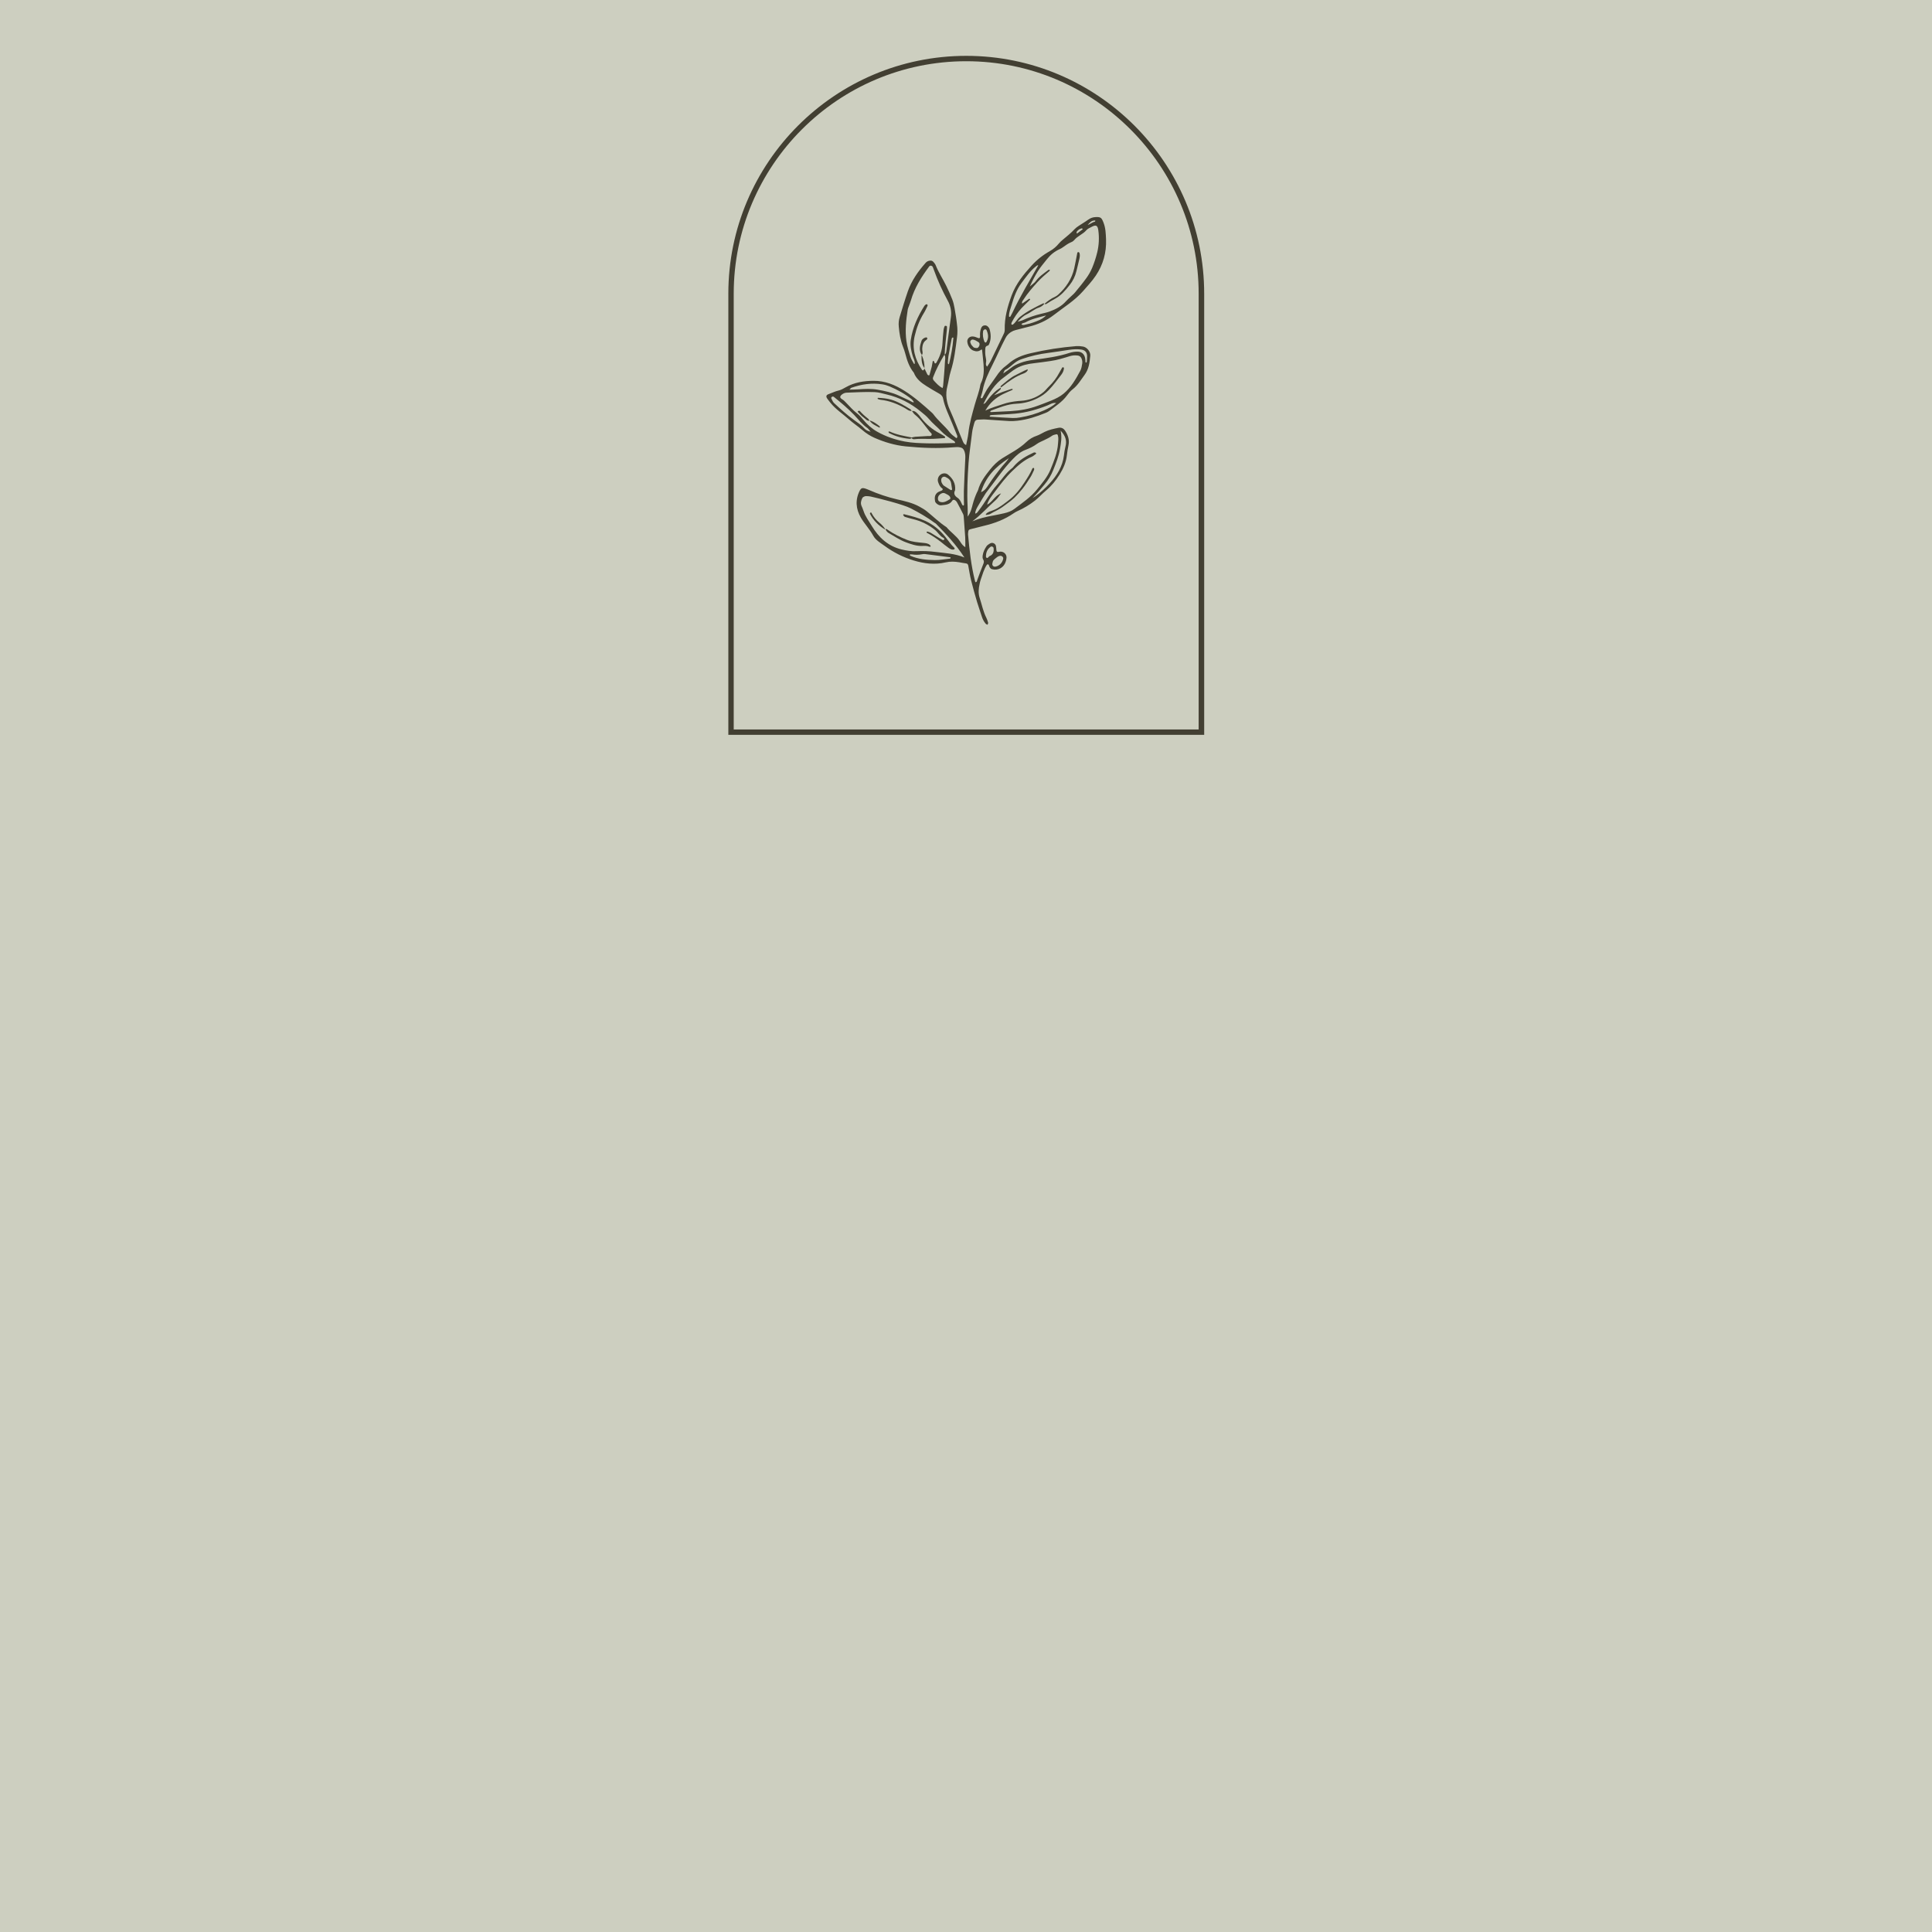
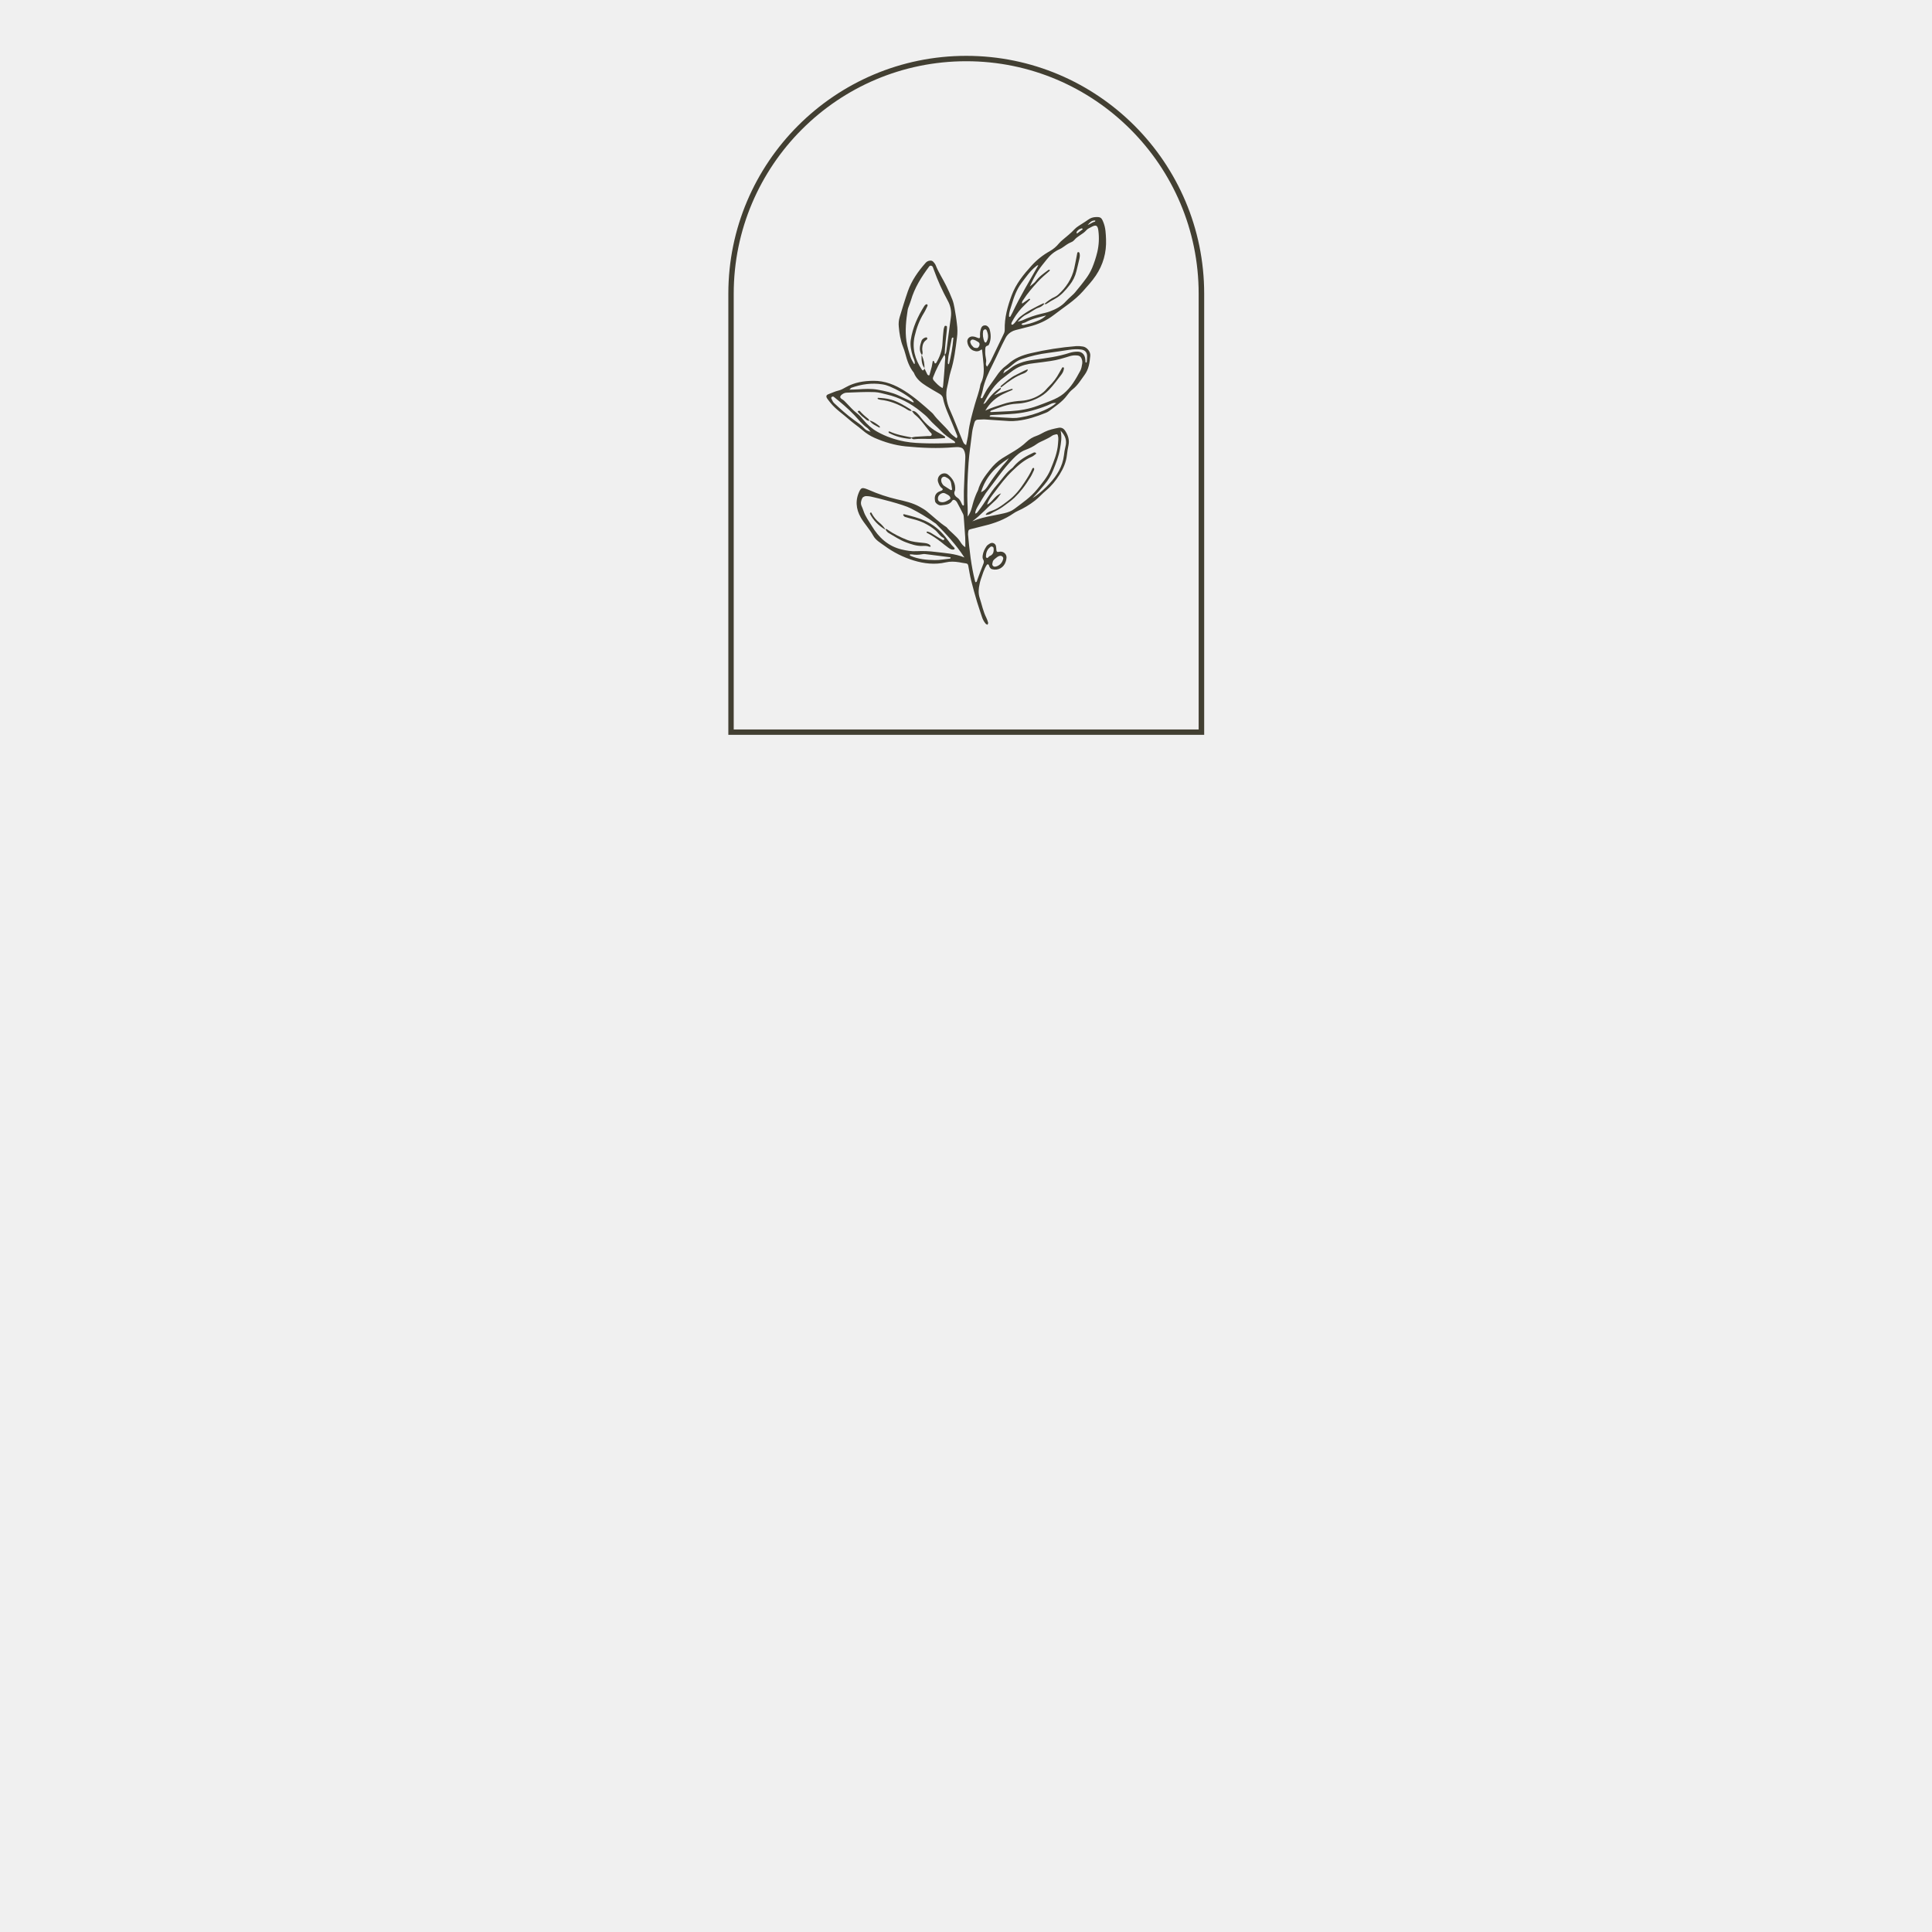
<svg xmlns="http://www.w3.org/2000/svg" width="1080" zoomAndPan="magnify" viewBox="0 0 810 810" height="1080" preserveAspectRatio="xMidYMid meet" version="1.0">
  <defs>
-     <clipPath id="9ea66527d5">
+     <clipPath id="8cdac266fa">
      <path d="M 305.359 23.25 L 504.859 23.25 L 504.859 308.25 L 305.359 308.25 Z M 305.359 23.25 " clip-rule="nonzero" />
    </clipPath>
-     <clipPath id="df4e810229">
+     <clipPath id="246f73f541">
      <path d="M 346.191 90.926 L 463.941 90.926 L 463.941 261.926 L 346.191 261.926 Z M 346.191 90.926 " clip-rule="nonzero" />
    </clipPath>
  </defs>
-   <rect x="-81" width="972" fill="#ffffff" y="-81" height="972" fill-opacity="1" />
-   <rect x="-81" width="972" fill="#cdcfc0" y="-81" height="972" fill-opacity="1" />
-   <g clip-path="url(#9ea66527d5)">
+   <g clip-path="url(#8cdac266fa)">
    <path fill="#423f32" d="M 504.805 308.086 L 305.359 308.086 L 305.359 123.16 C 305.359 68.148 350.094 23.414 405.109 23.414 C 460.125 23.414 504.859 68.148 504.859 123.16 L 504.859 308.086 Z M 307.617 305.828 L 502.543 305.828 L 502.543 123.16 C 502.543 69.391 458.824 25.672 405.109 25.672 C 351.336 25.672 307.617 69.391 307.617 123.16 Z M 307.617 305.828 " fill-opacity="1" fill-rule="nonzero" />
  </g>
-   <g clip-path="url(#df4e810229)">
+   <g clip-path="url(#246f73f541)">
    <path fill="#423f32" d="M 405.715 216.578 C 407.02 214.777 407.398 213.031 407.832 211.348 C 408.27 209.723 408.832 208.141 409.52 206.602 C 409.688 206.219 409.953 205.863 410.062 205.465 C 410.977 202.129 413.039 199.445 415.125 196.82 C 416.543 195.039 418.152 193.438 420.156 192.172 C 423.609 189.992 427.324 188.184 430.324 185.293 C 431.566 184.113 433 183.25 434.625 182.707 C 435.797 182.305 436.887 181.609 438.016 181.055 C 439.82 180.172 441.773 179.762 443.715 179.371 C 444.953 179.121 445.918 179.566 446.648 180.711 C 447.82 182.566 448.434 184.477 447.965 186.688 C 447.68 188.027 447.461 189.379 447.312 190.742 C 446.988 193.742 445.832 196.395 444.246 198.938 C 442.656 201.477 440.867 203.719 438.559 205.641 C 436.953 206.98 435.582 208.586 433.906 209.879 C 431.66 211.637 429.238 213.094 426.633 214.258 C 426.055 214.512 425.504 214.824 424.984 215.188 C 421.219 217.809 417.016 219.379 412.59 220.434 C 410.742 220.875 408.926 221.395 407.082 221.816 C 406.176 222.023 405.988 222.207 405.891 223.363 C 405.859 223.57 405.844 223.781 405.852 223.992 C 406.449 230.598 407.145 237.184 408.789 243.633 C 408.809 243.734 408.836 243.836 408.879 243.934 C 408.918 244.008 409.035 244.121 409.066 244.102 C 409.242 244.047 409.391 243.949 409.512 243.816 C 409.621 243.648 409.621 243.41 409.695 243.215 C 410.543 240.949 411.355 238.668 412.266 236.43 C 412.531 235.777 412.602 235.23 412.242 234.648 C 411.883 234.066 411.918 233.457 412.008 232.816 C 412.195 231.422 412.82 230.195 413.574 229.059 C 413.91 228.555 414.492 228.191 415.031 227.871 C 415.258 227.727 415.504 227.645 415.77 227.621 C 416.035 227.598 416.293 227.637 416.543 227.734 C 416.793 227.832 417.004 227.984 417.18 228.184 C 417.355 228.387 417.48 228.617 417.543 228.875 C 417.691 229.48 417.688 230.121 417.754 230.746 C 417.805 231.266 418.129 231.5 418.609 231.383 C 419.738 231.113 420.789 231.344 421.48 232.223 C 422.277 233.215 421.984 234.426 421.629 235.535 C 420.836 238.02 418.375 239.348 415.895 238.629 C 415.102 238.402 414.832 237.695 414.598 236.965 C 414.543 236.758 414.41 236.637 414.199 236.605 C 413.984 236.574 413.82 236.648 413.711 236.836 C 412.477 238.707 411.949 240.871 411.195 242.938 C 410.996 243.543 410.836 244.156 410.719 244.781 C 410.277 246.738 410.078 248.688 410.719 250.645 C 411.633 253.438 412.188 256.344 413.527 259 C 413.848 259.664 414.102 260.355 414.281 261.07 C 414.344 261.316 414.125 261.641 414.035 261.93 C 413.77 261.789 413.43 261.711 413.254 261.5 C 412.566 260.688 412.059 259.773 411.727 258.762 C 411.074 256.652 410.293 254.586 409.668 252.473 C 408.773 249.457 407.914 246.418 407.152 243.359 C 406.648 241.324 406.332 239.242 405.949 237.176 C 405.84 236.594 405.594 236.27 404.941 236.199 C 404 236.102 403.074 235.879 402.141 235.73 C 400.254 235.43 398.367 235.34 396.484 235.777 C 391.934 236.836 387.406 236.305 383.059 234.984 C 378.598 233.613 374.492 231.539 370.742 228.766 C 369.043 227.52 367.133 226.488 366.098 224.574 C 364.629 221.879 362.465 219.664 360.934 217.043 C 358.801 213.387 358.484 209.488 360.5 205.594 C 360.965 204.695 361.578 204.461 362.605 204.773 C 363.207 204.965 363.797 205.188 364.375 205.445 C 368.141 207.102 372.027 208.402 376.031 209.344 C 379.289 210.09 382.617 210.789 385.59 212.473 C 386.598 213.039 387.613 213.609 388.508 214.328 C 391.285 216.559 393.832 219.082 396.84 221.031 C 398.57 223.148 400.973 224.625 402.484 226.965 C 403.043 227.828 403.605 228.742 404.715 229.418 C 404.703 227.941 404.746 226.594 404.668 225.254 C 404.5 222.523 404.293 219.797 404.078 217.07 C 404.039 216.555 404.02 215.996 403.801 215.547 C 402.977 213.848 402.082 212.184 401.191 210.52 C 401.023 210.262 400.816 210.035 400.574 209.848 C 400.117 209.441 399.551 209.414 399.234 209.914 C 398.109 211.723 396.215 211.633 394.488 211.867 C 393.57 211.992 392.156 210.93 392.031 210.168 C 391.828 208.91 391.781 207.656 392.863 206.648 C 393.434 206.125 394.16 205.98 394.82 205.664 C 395.277 205.449 395.406 204.992 395.031 204.75 C 394.074 204.125 393.68 203.168 393.332 202.16 C 393.137 201.605 393.121 201.043 393.285 200.473 C 393.449 199.906 393.762 199.438 394.223 199.07 C 395.086 198.34 396.504 198.199 397.445 198.973 C 399.496 200.648 400.719 202.766 400.426 205.535 C 399.656 206.973 400.305 207.945 401.484 208.723 C 402.527 209.406 402.867 210.539 403.387 211.57 C 403.477 211.738 403.695 211.973 403.832 211.961 C 404.223 211.93 404.152 211.547 404.152 211.293 C 404.141 209.5 404.039 207.711 404.102 205.93 C 404.258 201.402 404.473 196.879 404.695 192.355 C 404.762 191.078 404.738 189.887 404.094 188.691 C 403.809 188.102 403.348 187.738 402.703 187.605 C 401.77 187.363 400.824 187.426 399.875 187.512 C 393.141 188.098 386.422 187.809 379.707 187.145 C 375.152 186.688 370.82 185.383 366.66 183.57 C 364.828 182.754 363.148 181.688 361.629 180.375 C 359.719 178.746 357.605 177.348 355.738 175.672 C 353.238 173.441 350.383 171.602 348.25 168.957 C 347.789 168.387 347.316 167.816 346.891 167.215 C 346.203 166.254 346.332 165.621 347.375 165.254 C 348.758 164.77 350.059 164.07 351.52 163.746 C 352.617 163.508 353.656 162.887 354.66 162.324 C 358.254 160.305 362.152 159.68 366.207 159.656 C 371.012 159.625 375.219 161.332 379.219 163.855 C 383.422 166.512 387.109 169.777 390.777 173.082 C 390.941 173.219 391.086 173.371 391.215 173.539 C 393.273 176.359 396.047 178.523 398.195 181.258 C 398.855 182.094 399.676 182.742 400.527 183.359 C 400.746 183.527 401.02 183.863 401.25 183.496 C 401.395 183.207 401.41 182.91 401.301 182.605 C 400.648 180.941 399.938 179.301 399.27 177.645 C 397.859 174.145 396.121 170.762 395.371 167.023 C 395.164 165.98 394.477 165.434 393.609 164.945 C 391.867 163.965 390.145 162.953 388.457 161.887 C 386.211 160.473 384.137 158.871 383.133 156.262 C 381.219 153.918 380.297 151.141 379.547 148.273 C 379.277 147.262 378.945 146.266 378.555 145.293 C 377.504 142.609 377.074 139.832 376.824 136.984 C 376.68 135.613 376.801 134.27 377.191 132.945 C 378.312 129.332 379.371 125.691 380.621 122.121 C 382.211 117.598 384.93 113.742 388.09 110.184 C 388.527 109.695 389.07 109.398 389.715 109.297 C 390.406 109.16 390.973 109.344 391.402 109.879 C 391.738 110.285 392.098 110.703 392.285 111.18 C 393.48 114.223 395.312 116.938 396.734 119.863 C 397.656 121.754 398.539 123.684 399.281 125.621 C 400.133 127.848 400.34 130.328 400.789 132.703 C 400.98 133.734 401.055 134.789 401.199 135.828 C 401.465 137.715 401.473 139.605 401.227 141.496 C 400.613 146.301 400.051 151.102 398.57 155.754 C 397.934 157.75 397.73 159.879 397.195 161.91 C 396.293 165.34 396.805 168.664 398.203 171.758 C 400.113 175.973 401.684 180.316 403.488 184.566 C 403.809 185.316 404.043 186.164 405.055 186.578 C 405.379 184.902 405.812 183.262 405.992 181.605 C 406.438 177.496 407.59 173.562 408.695 169.605 C 409.461 166.871 410.539 164.227 411.008 161.406 C 411.07 161.098 411.176 160.797 411.32 160.516 C 412.496 158.059 412.578 155.449 412.359 152.809 C 412.191 150.727 411.941 148.648 411.73 146.574 C 411.512 146.594 411.375 146.574 411.309 146.621 C 410.301 147.438 409.238 147.438 408.074 146.977 C 407.004 146.555 406.398 145.738 405.93 144.777 C 405.77 144.387 405.652 143.98 405.586 143.562 C 405.289 142.238 406.297 141.051 407.668 141.062 C 408.539 141.062 409.309 141.398 410.094 141.711 C 410.684 141.949 410.93 141.711 410.891 140.953 C 410.824 139.781 410.918 138.637 411.359 137.543 C 411.613 136.922 412.031 136.496 412.754 136.422 C 413.477 136.348 413.98 136.648 414.398 137.164 C 414.613 137.402 414.773 137.672 414.879 137.977 C 415.473 140.039 415.582 142.109 414.746 144.148 C 414.633 144.426 414.426 144.82 414.195 144.871 C 412.891 145.152 413.109 146.105 413.059 147.051 C 412.992 148.336 413.199 149.578 413.434 150.812 C 413.621 151.777 412.914 152.871 413.852 153.715 C 414.395 152.855 415.027 152.039 415.469 151.121 C 417.27 147.434 419.008 143.734 420.789 140.047 C 421.09 139.48 421.238 138.875 421.238 138.234 C 421.109 133.207 422.41 128.477 424.152 123.805 C 425.957 118.961 429.098 115.09 432.512 111.344 C 434.727 108.91 437.27 106.895 440.145 105.293 C 441.625 104.453 442.902 103.367 443.977 102.047 C 444.461 101.492 444.988 100.984 445.559 100.523 C 447.277 99.074 449.016 97.715 450.52 96.082 C 451.043 95.555 451.617 95.098 452.246 94.707 C 453.555 93.824 454.93 93.043 456.203 92.113 C 457.16 91.41 458.238 91.039 459.426 91.008 C 461.441 90.922 461.836 91.262 462.613 93.238 C 463.543 95.543 463.613 97.957 463.711 100.371 C 463.926 105.891 462.496 110.992 459.414 115.559 C 457.84 117.895 455.906 119.98 454.027 122.102 C 450.488 126.105 445.957 128.84 441.82 132.062 C 438.75 134.453 435.152 136.039 431.316 136.973 C 429.473 137.418 427.648 137.914 425.812 138.383 C 425.094 138.562 424.426 138.855 423.801 139.254 C 422.812 139.887 422.055 140.727 421.531 141.777 C 419.613 145.402 418.008 149.172 416.164 152.836 C 414.438 156.293 412.719 159.828 411.984 163.703 C 411.824 164.422 411.629 165.129 411.395 165.828 C 411.281 166.207 411.004 166.844 411.297 166.934 C 411.938 167.125 412.07 166.406 412.312 165.973 C 412.984 164.781 413.543 163.547 414.375 162.441 C 415.828 160.512 417.145 158.488 418.566 156.539 C 419.133 155.781 419.758 155.078 420.449 154.434 C 421.137 153.781 421.957 153.273 422.652 152.633 C 425.379 150.133 428.688 148.879 432.227 148.066 C 438.488 146.609 444.82 145.625 451.23 145.109 C 452.18 145.062 453.121 145.121 454.055 145.293 C 455.637 145.539 457.262 147.367 457.098 149.172 C 456.84 152.02 456.5 154.758 454.695 157.203 C 453.137 159.32 451.832 161.594 449.691 163.234 C 448.789 163.93 448.031 164.852 447.352 165.781 C 445.316 168.562 442.418 170.336 439.762 172.391 C 439.328 172.695 438.863 172.934 438.367 173.113 C 434.559 174.664 430.668 175.945 426.555 176.395 C 425.406 176.535 424.25 176.578 423.09 176.531 C 419.727 176.348 416.367 176.062 413.004 175.859 C 412.062 175.805 411.117 175.934 410.172 175.934 C 409.148 175.934 408.707 176.457 408.453 177.406 C 408.102 178.73 407.703 180.027 407.551 181.402 C 407.078 185.59 406.383 189.762 406.082 193.957 C 405.633 200.145 405.371 206.348 405.68 212.559 C 405.742 213.766 405.703 214.977 405.715 216.566 Z M 387.684 154.488 L 387.598 154.488 C 387.996 155.324 388.383 156.184 388.809 157.012 C 388.891 157.18 389.121 157.277 389.301 157.367 C 389.484 157.457 389.648 157.348 389.723 157.086 C 390.031 155.977 390.359 154.867 390.637 153.75 C 390.789 153.141 390.828 152.504 390.973 151.891 C 391.023 151.656 390.957 151.16 391.465 151.375 C 391.605 151.434 391.648 151.719 391.738 151.902 C 391.828 152.082 391.875 152.336 391.992 152.371 C 392.199 152.398 392.371 152.332 392.504 152.176 C 394.027 149.613 395.02 146.895 395.141 143.875 C 395.215 141.988 395.418 140.102 395.609 138.223 C 395.684 137.707 395.828 137.215 396.043 136.738 C 396.09 136.625 396.414 136.551 396.586 136.586 C 396.758 136.617 397.02 136.801 397.023 136.93 C 397.035 137.449 397.012 137.973 396.957 138.488 C 396.641 141.914 396.152 145.324 396.051 148.766 C 395.961 148.824 395.832 148.855 395.785 148.934 C 394.027 151.906 392.422 154.953 391.199 158.191 C 390.988 158.75 391.191 159.195 391.566 159.609 C 392.621 160.77 393.676 161.934 395.164 162.723 C 395.27 162.441 395.344 162.156 395.398 161.863 C 395.676 158.52 396.004 155.18 396.164 151.832 C 396.211 150.828 396.52 149.754 395.996 148.758 C 396.719 148.293 396.723 147.508 396.82 146.797 C 397.441 142.211 398.004 137.617 398.652 133.039 C 398.824 131.828 398.797 130.625 398.57 129.426 C 398.344 128.227 397.934 127.094 397.332 126.031 C 395.066 121.891 393.133 117.602 391.535 113.16 C 391.391 112.766 391.27 112.363 391.098 111.984 C 390.809 111.336 389.984 111.164 389.59 111.691 C 386.312 116.078 383.418 120.672 381.883 126.008 C 381.68 126.715 381.387 127.395 381.148 128.09 C 380.941 128.684 380.664 129.262 380.566 129.879 C 379.875 134.234 379.395 138.59 380.027 143.039 C 380.363 145.363 381.055 147.535 381.758 149.723 C 382.074 150.699 382.676 151.586 383.16 152.504 C 383.199 152.574 383.348 152.586 383.449 152.621 C 383.469 152.52 383.5 152.418 383.508 152.316 C 383.617 151.211 382.961 150.305 382.672 149.32 C 382.012 147.078 381.496 144.797 381.848 142.492 C 382.629 137.332 384.758 132.66 387.535 128.273 C 387.711 128.016 387.93 127.801 388.195 127.633 C 388.332 127.543 388.645 127.531 388.746 127.625 C 388.891 127.789 388.938 127.98 388.887 128.195 C 388.395 129.234 387.93 130.297 387.324 131.27 C 385.469 134.25 384.266 137.5 383.484 140.883 C 382.312 145.988 383.602 150.641 386.465 154.918 C 386.582 155.102 386.742 155.23 386.941 155.309 C 387.027 155.336 387.211 155.113 387.324 154.984 C 387.453 154.824 387.574 154.66 387.684 154.488 Z M 419.602 162.5 L 419.516 162.48 C 419.59 162.625 419.617 162.773 419.59 162.934 C 419.562 163.094 419.492 163.227 419.375 163.34 C 418.707 163.988 417.996 164.609 416.785 165.715 C 418.371 165.086 419.301 164.688 420.258 164.344 C 421.43 163.914 422.633 163.523 423.824 163.129 C 424.023 163.074 424.223 163.043 424.43 163.035 C 424.473 163.035 424.559 163.137 424.555 163.184 C 424.547 163.281 424.52 163.434 424.453 163.465 C 423.121 164.07 421.754 164.598 420.453 165.266 C 417.559 166.746 415.102 168.734 413.109 172.133 C 415.777 170.836 418.117 170.27 420.371 169.469 C 422.477 168.719 424.637 168.359 426.836 168.129 C 427.672 168.039 428.512 168.043 429.348 167.922 C 432.426 167.465 435.219 166.324 437.594 164.293 C 438.383 163.621 439.004 162.742 439.773 162.023 C 441.527 160.34 442.977 158.422 444.113 156.27 C 444.512 155.531 444.918 154.793 445.355 154.078 C 445.41 153.992 445.789 153.977 445.867 154.062 C 446.152 154.371 446.098 153.871 446.078 154.293 C 446.023 155.391 445.547 156.336 444.902 157.168 C 443.227 159.312 441.625 161.531 439.75 163.492 C 438.348 164.945 436.738 166.109 434.922 166.988 C 432.156 168.363 429.234 169.121 426.148 169.258 C 422.395 169.426 419.016 170.867 415.57 172.109 C 415.383 172.211 415.25 172.359 415.164 172.555 C 415.082 172.711 415.246 172.777 415.535 172.766 C 418.262 172.629 420.992 172.523 423.719 172.363 C 427.617 172.133 431.445 171.473 435.117 170.102 C 436.988 169.406 438.863 168.715 440.707 167.957 C 442.551 167.199 444.348 166.336 445.902 165.051 C 449.059 162.453 451.02 158.969 452.906 155.457 C 453.395 154.555 453.562 153.457 453.73 152.422 C 453.805 151.793 453.742 151.172 453.539 150.57 C 453.277 149.711 452.652 149.125 451.715 149.043 C 450.668 148.914 449.633 149 448.617 149.293 C 445.914 150.133 443.199 150.984 440.375 151.367 C 438.086 151.676 435.805 152.035 433.512 152.281 C 430.867 152.566 428.293 153.141 426.008 154.488 C 424.297 155.492 422.785 156.852 421.148 158.008 C 417.059 160.887 414.512 164.945 412.289 169.352 C 412.957 169.242 413.23 168.809 413.547 168.379 C 415.242 166.086 417.07 163.93 419.602 162.5 Z M 437.895 127.328 C 437.262 128.055 436.492 128.656 435.594 128.941 C 433.66 129.555 432.199 130.988 430.375 131.816 C 429.121 132.383 428.039 133.41 426.625 134.883 C 427.695 134.574 428.215 134.492 428.668 134.281 C 431.246 133.086 433.922 132.164 436.688 131.516 C 437.809 131.246 438.949 131.012 440.027 130.613 C 442.609 129.672 445.027 128.438 446.895 126.328 C 447.516 125.621 448.246 125.012 448.926 124.355 C 449.527 123.773 450.191 123.242 450.719 122.598 C 452.312 120.656 453.926 118.723 455.391 116.684 C 456.391 115.328 457.219 113.875 457.883 112.328 C 458.77 110.191 459.484 108 460.031 105.754 C 460.738 102.754 460.891 99.73 460.492 96.676 C 460.199 94.426 459.496 94.117 457.582 95.156 C 456.852 95.555 455.996 95.891 455.484 96.496 C 454.035 98.207 451.793 98.91 450.387 100.648 C 450.031 101.051 449.602 101.348 449.098 101.539 C 447.812 102.066 446.719 102.883 445.609 103.676 C 445.184 103.984 444.734 104.246 444.258 104.461 C 442.094 105.422 440.34 106.891 438.891 108.734 C 437.594 110.383 436.207 111.98 435.098 113.75 C 433.836 115.797 432.723 117.922 431.754 120.117 C 432.949 119.07 433.695 118.609 434.168 117.965 C 435.613 115.953 437.633 114.613 439.555 113.164 C 439.695 113.059 439.953 113.113 440.156 113.094 C 440.098 113.277 440.102 113.531 439.977 113.637 C 438.219 115.121 436.492 116.602 434.922 118.328 C 432.797 120.66 430.754 123.02 429.051 125.672 C 428.789 126.082 428.281 126.539 428.551 127.293 C 429.59 126.566 430.527 125.898 431.48 125.258 C 431.555 125.207 431.762 125.324 431.883 125.406 C 431.91 125.422 431.883 125.629 431.809 125.688 C 430.625 126.871 429.375 127.996 428.25 129.234 C 426.625 131.027 425.262 133.004 424.164 135.16 C 424.082 135.355 424.031 135.559 424.016 135.77 C 424.004 135.863 424.039 136.043 424.09 136.059 C 424.258 136.109 424.5 136.184 424.609 136.102 C 425.82 135.238 426.422 133.832 427.598 132.887 C 430.574 130.492 433.957 128.852 437.34 127.188 C 437.461 127.129 437.699 127.305 437.883 127.371 Z M 404.332 233.719 C 400.793 228.277 396.629 223.852 392.359 219.523 C 392.191 219.395 392.016 219.281 391.832 219.18 C 388.695 216.883 385.355 214.934 381.902 213.156 C 378.492 211.398 368.277 208.895 365.023 208.172 C 364.508 208.074 363.984 208.016 363.457 208.004 C 363.141 207.965 362.832 207.992 362.527 208.09 C 362.16 208.258 361.703 208.465 361.543 208.781 C 361.023 209.832 360.707 210.941 361.207 212.117 C 361.5 212.789 361.793 213.469 362.02 214.168 C 362.766 216.5 364.266 218.438 365.492 220.492 C 368.375 225.316 372.32 228.992 377.984 230.359 C 380.039 230.852 382.105 231.207 384.23 231.086 C 386.961 230.941 389.68 231.055 392.391 231.418 C 396.312 231.91 400.285 232.066 404.332 233.719 Z M 400.461 185.738 C 400.461 185.121 399.98 184.891 399.539 184.602 C 397.781 183.457 396.016 182.297 394.59 180.762 C 392.945 178.988 391.008 177.527 389.449 175.652 C 388.457 174.457 387.18 173.473 385.965 172.484 C 381.758 169.051 377.051 166.605 371.727 165.383 C 370.09 165.008 368.488 164.469 366.785 164.398 C 362.898 164.23 359.02 164.492 355.137 164.621 C 354.375 164.629 353.695 164.859 353.086 165.316 C 352.141 166.031 351.855 166.715 353.137 167.445 C 353.797 167.824 354.266 168.363 354.777 168.891 C 356.238 170.398 357.629 172 359.273 173.273 C 360.301 174.07 361.098 174.98 361.895 175.945 C 363.582 177.988 365.559 179.758 367.844 181.031 C 371.438 183.043 375.32 184.363 379.383 185.125 C 382.5 185.707 385.66 185.797 388.809 185.875 C 392.684 185.973 396.566 185.801 400.461 185.742 Z M 419.715 206.82 C 418.828 207.953 418.258 208.961 417.438 209.68 C 414.129 212.594 411.234 215.949 407.637 218.562 C 410.453 217.371 413.375 216.688 416.348 216.145 C 417.898 215.863 419.441 215.535 420.98 215.188 C 422.516 214.836 424.051 214.305 425.293 213.355 C 428.637 210.805 432.156 208.449 434.836 205.129 C 436.945 202.52 439.148 200.004 440.445 196.812 C 441.875 193.297 443.328 189.812 443.582 185.965 C 443.656 184.809 443.867 183.66 443.512 182.512 C 443.402 182.145 443.137 182 442.828 182.078 C 442.223 182.234 441.547 182.348 441.066 182.703 C 440.039 183.465 438.887 183.973 437.766 184.535 C 436.734 185.051 435.617 185.457 434.703 186.129 C 433.242 187.207 431.605 187.98 429.965 188.598 C 427.781 189.414 426.188 190.863 424.648 192.453 C 420.465 196.75 417.18 201.766 413.512 206.477 C 413.449 206.562 413.375 206.645 413.32 206.727 C 412.277 208.43 411.191 210.105 410.211 211.848 C 409.602 212.926 408.879 213.996 408.871 215.344 C 409.621 215.191 409.895 214.613 410.289 214.117 C 413.023 210.664 414.984 206.668 417.93 203.355 C 420.09 200.93 421.812 198.117 424.484 196.148 C 424.727 195.969 424.891 195.676 425.098 195.441 C 427.355 192.84 430.266 191.188 433.332 189.762 C 433.531 189.676 433.738 189.656 433.949 189.699 C 434.133 189.762 434.285 189.863 434.406 190.012 C 434.445 190.051 434.391 190.25 434.324 190.297 C 433.734 190.723 433.184 191.246 432.527 191.523 C 429.352 192.863 426.84 195.129 424.43 197.445 C 421.633 200.129 419.281 203.246 416.973 206.355 C 415.797 207.93 414.457 209.457 413.848 211.586 C 416.148 210.445 417.031 207.805 419.715 206.824 Z M 420.59 156.594 C 421.91 155.66 422.902 155.051 423.789 154.312 C 424.945 153.355 426.27 152.73 427.645 152.203 C 429.512 151.477 431.465 151.094 433.453 150.84 C 438.555 150.188 443.652 149.52 448.57 147.898 C 449.582 147.594 450.613 147.441 451.668 147.438 C 453.438 147.391 454.613 148.418 454.945 150.152 C 455.035 150.672 455.086 151.191 455.094 151.715 C 455.102 151.973 455.18 152.078 455.457 151.969 C 455.551 151.91 455.609 151.828 455.621 151.715 C 455.684 150.879 455.789 150.039 455.766 149.215 C 455.707 147.629 454.84 146.742 453.238 146.535 C 451.562 146.32 449.887 146.426 448.207 146.668 C 445.301 147.09 442.402 147.598 439.488 147.953 C 435.727 148.426 432.055 149.277 428.469 150.512 C 427.469 150.844 426.543 151.32 425.688 151.938 C 424.25 152.977 423.051 154.328 421.398 155.094 C 421.102 155.234 421.004 155.797 420.59 156.598 Z M 432.895 208.84 C 433.324 208.555 433.766 208.285 434.184 207.984 C 436.305 206.434 438.25 204.688 440.02 202.738 C 443.141 199.352 445.48 195.598 446.055 190.914 C 446.188 189.66 446.402 188.418 446.703 187.191 C 447.359 184.711 446.691 182.668 444.66 180.547 C 445.289 183.363 444.828 185.703 444.43 188.09 C 443.902 191.234 442.754 194.145 441.578 197.055 C 440.676 199.316 439.43 201.371 437.852 203.223 C 436.234 205.121 434.672 207.055 432.895 208.844 Z M 356.145 163.355 C 357.516 163.316 358.668 163.316 359.812 163.234 C 362.547 163.043 365.328 162.902 367.996 163.379 C 370.969 163.926 373.988 164.52 376.777 165.824 C 378.297 166.539 379.828 167.238 381.352 167.945 C 381.445 167.992 381.516 168.105 381.609 168.125 C 382.141 168.246 382.52 168.891 383.176 168.586 C 382.859 168.18 382.605 167.695 382.215 167.379 C 379.414 165.117 376.273 163.414 372.977 162.008 C 372.004 161.598 371 161.309 369.957 161.145 C 365.492 160.43 361.164 161.09 356.934 162.574 C 356.688 162.668 356.52 162.973 356.145 163.355 Z M 435.309 111.23 C 434.883 111.141 434.598 111.453 434.285 111.699 C 431.871 113.598 430.176 116.137 428.348 118.531 C 426.227 121.312 425.074 124.609 424.102 127.918 C 423.66 129.406 423.023 130.887 423.031 132.496 C 423.031 132.793 423.117 132.914 423.379 132.828 C 423.477 132.809 423.559 132.762 423.625 132.688 C 423.926 132.141 424.234 131.59 424.5 131.023 C 427.699 124.207 431.633 117.781 435.309 111.23 Z M 442.812 168.98 C 441.34 168.707 440.262 169.539 439.137 169.984 C 434.73 171.73 430.215 173.012 425.496 173.434 C 422.262 173.723 419.016 173.805 415.77 174 C 415.488 174.02 415.043 174.137 414.973 174.316 C 414.789 174.82 415.324 174.719 415.543 174.734 C 418.574 174.93 421.605 175.137 424.641 175.254 C 425.695 175.277 426.738 175.191 427.77 174.992 C 431.203 174.43 434.508 173.449 437.688 172.051 C 439.453 171.254 441.262 170.363 442.812 168.98 Z M 365.012 181.008 C 364.316 180.203 364.043 179.723 363.633 179.438 C 361.453 177.93 359.867 175.809 358.074 173.934 C 355.461 171.199 352.59 168.809 349.664 166.445 C 349.402 166.223 349.117 166.195 348.816 166.359 C 348.664 166.426 348.562 166.539 348.516 166.699 C 348.465 166.855 348.484 167.008 348.57 167.148 C 348.918 167.773 349.129 168.461 349.699 168.992 C 352.371 171.484 355.07 173.934 358.031 176.074 C 359.551 177.172 361.121 178.199 362.375 179.617 C 362.949 180.27 363.684 180.645 365.008 181.008 Z M 398.418 234.184 C 398.484 234.066 398.535 233.941 398.566 233.809 C 398.566 233.754 398.465 233.656 398.398 233.641 C 394.848 233.18 391.297 232.719 387.746 232.285 C 387.324 232.258 386.906 232.293 386.492 232.387 C 385.133 232.648 383.773 232.668 382.406 232.441 C 382.203 232.406 381.984 232.441 381.777 232.418 C 381.48 232.379 381.379 232.492 381.496 232.789 C 381.535 232.883 381.598 232.957 381.688 233.008 C 384.941 234.438 388.414 234.77 391.887 234.812 C 394.082 234.848 396.277 234.406 398.418 234.184 Z M 411.297 206.344 C 412.977 205.672 413.73 204.371 414.5 203.176 C 416.27 200.438 418.254 197.875 420.301 195.344 C 421.016 194.457 421.918 193.684 422.965 192.09 C 417.152 195.836 413.191 200.109 411.297 206.344 Z M 395.57 203.516 C 396.27 203.969 397.398 204.703 398.535 205.422 C 398.828 205.609 399.207 205.406 399.16 205.086 C 399.051 204.27 398.906 203.457 398.777 202.641 C 398.559 201.242 397.594 200.508 396.402 199.973 C 395.562 199.594 394.688 200.141 394.609 201.078 C 394.543 201.848 394.719 202.527 395.57 203.516 Z M 393.539 210.051 C 393.695 210.184 393.867 210.297 394.051 210.387 C 395.746 210.977 397.035 209.992 398.352 209.215 C 398.477 209.141 398.453 208.605 398.332 208.375 C 397.918 207.594 397.09 207.305 396.367 206.918 C 395.527 206.469 394.754 206.734 394.062 207.293 C 393.367 207.848 393.098 208.621 393.273 209.508 C 393.34 209.703 393.43 209.883 393.539 210.055 Z M 417.781 233.777 C 416.414 234.816 416.281 235.008 416.051 236.246 C 415.895 237.074 416.5 237.703 417.324 237.566 C 418.953 237.297 420.332 235.879 420.602 234.203 C 420.695 233.59 420.098 233.008 419.457 233.02 C 418.773 233.035 418.27 233.387 417.781 233.777 Z M 438.602 132.258 C 435.289 133.082 432.441 133.738 429.859 135.172 C 429.328 135.469 428.574 135.32 428.246 136 C 428.895 136.516 429.57 136.152 430.207 136.016 C 431.234 135.82 432.242 135.543 433.227 135.191 C 434.961 134.527 436.797 134.027 438.602 132.258 Z M 407.227 144.551 C 407.555 144.926 407.746 145.176 407.969 145.398 C 408.102 145.562 408.266 145.688 408.461 145.766 C 408.855 145.887 409.258 145.934 409.672 145.906 C 410.152 145.84 410.676 145.031 410.688 144.449 C 410.719 143.984 410.539 143.633 410.141 143.387 C 409.43 142.957 408.734 142.492 407.875 142.355 C 407.293 142.266 406.629 142.98 406.824 143.566 C 406.949 143.957 407.133 144.328 407.227 144.551 Z M 414.816 233.176 C 416.371 232.609 416.777 231.348 416.559 229.766 C 416.484 229.246 415.77 228.93 415.355 229.211 C 413.848 230.262 413.328 231.766 413.371 233.523 C 413.371 233.773 413.895 234.043 414.09 233.887 C 414.328 233.688 414.535 233.453 414.816 233.176 Z M 397.496 152.52 C 397.57 152.75 397.664 152.777 397.789 152.598 C 397.84 152.527 397.918 152.461 397.938 152.383 C 398.73 149.012 399.402 145.617 399.656 142.16 C 399.672 141.93 399.914 141.457 399.34 141.527 C 399.207 141.543 399.031 141.816 399.004 141.992 C 398.523 144.465 398.043 146.934 397.621 149.41 C 397.461 150.34 397.453 151.289 397.387 152.234 C 397.375 152.324 397.457 152.422 397.496 152.52 Z M 412.566 138.258 C 412.438 138.426 412.215 138.566 412.188 138.742 C 411.93 140.328 412.117 141.859 412.758 143.336 C 412.82 143.48 413.09 143.551 413.277 143.621 C 413.324 143.641 413.445 143.539 413.496 143.469 C 414.594 141.809 414.371 140.117 413.621 138.41 C 413.461 138.031 412.828 137.957 412.566 138.258 Z M 452.438 96.152 C 451.902 96.633 451.406 96.887 451.355 97.484 C 451.348 97.582 451.355 97.746 451.414 97.773 C 451.789 97.965 451.258 98.109 451.598 97.871 C 452.363 97.336 453.109 96.758 453.84 96.188 C 453.902 96.137 453.914 96.027 453.949 95.945 C 453.762 95.875 453.547 95.715 453.391 95.758 C 453.062 95.863 452.746 95.996 452.438 96.152 Z M 456.004 94.344 C 457.121 93.922 457.984 93.16 459.105 92.887 C 459.172 92.871 459.184 92.621 459.223 92.48 C 459.121 92.465 459.02 92.453 458.914 92.445 C 457.523 92.449 456.77 93.457 456.004 94.344 Z M 456.004 94.344 " fill-opacity="1" fill-rule="nonzero" />
  </g>
  <path fill="#423f32" d="M 437.887 127.375 C 439.25 126.219 440.676 125.16 442.32 124.422 C 442.797 124.203 443.23 123.914 443.617 123.559 C 446.969 120.543 449.367 116.918 450.387 112.48 C 450.879 110.336 451.223 108.16 451.668 106 C 451.734 105.816 451.863 105.703 452.059 105.668 C 452.273 105.691 452.438 105.797 452.547 105.98 C 452.836 106.805 452.727 107.656 452.547 108.473 C 452.172 110.215 451.691 111.934 451.297 113.668 C 450.773 115.852 449.809 117.816 448.402 119.566 C 446.668 121.77 444.781 123.969 442.227 125.316 C 441.023 125.949 439.859 126.648 438.734 127.41 C 438.602 127.5 438.457 127.535 438.297 127.516 C 438.141 127.496 438.004 127.43 437.895 127.312 Z M 437.887 127.375 " fill-opacity="1" fill-rule="nonzero" />
  <path fill="#423f32" d="M 419.602 162.5 C 419.523 162.355 419.504 162.203 419.535 162.047 C 419.566 161.887 419.645 161.754 419.77 161.652 C 421.809 160.012 423.707 158.207 426.152 157.082 C 427.664 156.391 429.086 155.512 430.641 154.902 C 430.707 154.875 430.875 154.926 430.887 154.973 C 430.914 155.078 430.898 155.18 430.848 155.277 C 430.469 155.965 429.777 156.352 429.129 156.59 C 425.824 157.805 423.012 159.785 420.312 161.969 C 420.059 162.156 419.793 162.328 419.52 162.484 Z M 419.602 162.5 " fill-opacity="1" fill-rule="nonzero" />
  <path fill="#423f32" d="M 386.555 148.938 C 385.137 146.996 385.664 144.938 386.328 142.953 C 386.578 142.191 387.348 141.641 388.215 141.445 C 388.422 141.426 388.594 141.492 388.727 141.648 C 388.805 141.832 388.793 142.008 388.699 142.184 C 388.582 142.355 388.438 142.496 388.258 142.602 C 387.02 143.488 386.734 144.773 386.648 146.188 C 386.598 147.098 387.121 148.051 386.48 148.926 Z M 386.555 148.938 " fill-opacity="1" fill-rule="nonzero" />
  <path fill="#423f32" d="M 386.484 148.926 C 387.324 150.934 387.629 152.445 387.598 154.477 L 387.684 154.477 C 386.395 152.906 386.344 151.02 386.344 149.125 C 386.344 149.059 386.484 148.992 386.559 148.926 Z M 386.484 148.926 " fill-opacity="1" fill-rule="nonzero" />
  <path fill="#423f32" d="M 395.5 225.477 C 394.051 224.797 393.273 223.211 391.973 222.156 C 389.238 219.953 386.164 218.445 382.75 217.633 C 381.629 217.355 380.516 217.055 379.414 216.707 C 379.148 216.625 378.945 216.328 378.742 216.109 C 378.676 216.023 378.66 215.926 378.695 215.824 C 378.945 215.488 378.41 215.602 378.832 215.621 C 378.938 215.609 379.039 215.609 379.145 215.621 C 382.098 216.359 385.039 217.078 387.84 218.352 C 391.27 219.91 394.043 222.203 396.371 225.121 C 397.617 226.676 398.68 228.383 400.172 229.734 C 400.266 229.898 400.27 230.062 400.184 230.227 C 400.008 230.348 399.82 230.41 399.609 230.414 C 398.688 230.492 398.02 229.91 397.344 229.441 C 396.402 228.789 395.535 228.027 394.633 227.32 C 392.734 225.836 390.758 224.473 388.598 223.395 C 388.535 223.359 388.516 223.227 388.504 223.125 C 388.477 222.914 388.621 222.824 388.902 222.879 C 389.852 223.07 390.625 223.609 391.418 224.113 C 392.652 224.898 393.914 225.645 395.18 226.375 C 395.387 226.465 395.582 226.449 395.773 226.332 C 396.043 226.074 395.844 225.637 395.5 225.477 Z M 395.5 225.477 " fill-opacity="1" fill-rule="nonzero" />
  <path fill="#423f32" d="M 371.172 221.895 C 371.629 221.633 371.922 221.945 372.266 222.18 C 374.77 223.91 377.477 225.242 380.305 226.355 C 382.492 227.223 384.789 227.363 387.074 227.602 C 388.117 227.711 389.168 227.789 389.973 228.586 C 390.035 228.664 390.086 228.754 390.121 228.855 C 390.25 229.145 390.152 229.266 389.836 229.223 C 389.73 229.223 389.629 229.215 389.527 229.188 C 388.629 228.801 387.656 228.855 386.734 228.891 C 384.254 229 381.945 228.148 379.742 227.336 C 377.227 226.402 374.953 224.82 372.594 223.48 C 371.949 223.113 371.527 222.484 371.188 221.824 Z M 371.172 221.895 " fill-opacity="1" fill-rule="nonzero" />
  <path fill="#423f32" d="M 371.188 221.824 C 371.086 221.852 370.949 221.938 370.887 221.898 C 368.273 220.289 366.172 218.188 364.758 215.441 C 364.691 215.309 364.789 215.027 364.902 214.898 C 364.969 214.832 365.238 214.914 365.391 214.977 C 365.453 215 365.441 215.176 365.492 215.262 C 366.289 216.758 367.348 218.043 368.656 219.117 C 369.645 219.914 370.484 220.844 371.172 221.906 Z M 371.188 221.824 " fill-opacity="1" fill-rule="nonzero" />
  <path fill="#423f32" d="M 382.25 183.41 C 382.75 183.309 383.254 183.152 383.758 183.113 C 385.52 182.992 387.277 182.91 389.051 182.809 C 389.551 182.781 390.234 182.977 390.512 182.512 C 390.934 181.809 390.145 181.445 389.797 180.988 C 388.855 179.746 387.883 178.523 386.91 177.301 C 385.934 176.082 384.93 174.902 383.676 173.934 C 383.117 173.504 382.742 172.832 382.285 172.27 L 382.273 172.328 C 383.473 172.102 384.18 172.91 384.902 173.625 C 385.332 174.086 385.73 174.574 386.098 175.09 C 388.234 177.867 390.859 180.07 393.969 181.695 C 394.707 182.082 395.402 182.551 396.109 182.992 C 396.18 183.039 396.203 183.16 396.23 183.262 C 396.316 183.535 396.203 183.66 395.914 183.676 C 393.82 183.797 391.719 184.039 389.637 184.012 C 387.555 183.984 385.445 183.922 383.355 184.133 C 382.902 184.188 382.523 184.047 382.227 183.699 Z M 382.25 183.41 " fill-opacity="1" fill-rule="nonzero" />
  <path fill="#423f32" d="M 382.281 172.27 C 381.137 172.453 380.34 171.645 379.488 171.164 C 376.266 169.355 372.918 167.996 369.215 167.625 C 368.809 167.586 368.418 167.406 368.031 167.27 C 367.977 167.25 367.945 167.102 367.945 167.02 C 367.945 166.938 368.008 166.785 368.035 166.785 C 369.914 166.867 371.785 167.023 373.605 167.551 C 376.551 168.406 379.117 170.016 381.695 171.594 C 381.941 171.746 382.082 172.078 382.27 172.328 Z M 382.281 172.27 " fill-opacity="1" fill-rule="nonzero" />
  <path fill="#423f32" d="M 382.219 183.711 C 381.926 183.805 381.625 184.004 381.344 183.98 C 378.316 183.711 375.418 182.973 372.723 181.527 C 372.59 181.457 372.555 181.191 372.48 181.023 C 372.648 180.977 372.848 180.844 372.961 180.895 C 375.91 182.281 379.094 182.789 382.246 183.41 Z M 382.219 183.711 " fill-opacity="1" fill-rule="nonzero" />
  <path fill="#423f32" d="M 364.633 176.383 C 363.426 176.598 362.84 175.543 362.043 175.016 C 361.133 174.41 360.426 173.492 359.641 172.699 C 359.344 172.398 359.672 172.816 359.719 172.398 C 359.719 172.316 360.031 172.246 360.207 172.215 C 360.316 172.207 360.41 172.246 360.488 172.324 C 361.523 173.48 362.652 174.527 363.887 175.469 C 364.199 175.711 364.379 176.121 364.617 176.457 Z M 364.633 176.383 " fill-opacity="1" fill-rule="nonzero" />
  <path fill="#423f32" d="M 364.613 176.457 C 364.707 176.414 364.82 176.312 364.891 176.336 C 366.359 176.852 367.598 177.742 368.781 178.719 C 368.891 178.812 368.859 179.074 368.891 179.262 C 368.785 179.27 368.684 179.258 368.582 179.227 C 367.164 178.418 365.578 177.844 364.625 176.379 Z M 364.613 176.457 " fill-opacity="1" fill-rule="nonzero" />
  <path fill="#423f32" d="M 413.277 215.766 C 413.297 215.66 413.336 215.562 413.391 215.473 C 414.199 214.559 415.402 214.312 416.441 213.906 C 418.844 212.969 420.766 211.355 422.77 209.848 C 425.48 207.812 427.574 205.23 429.422 202.398 C 430.688 200.461 431.938 198.543 432.848 196.398 C 432.906 196.262 433.184 196.172 433.367 196.152 C 433.434 196.152 433.578 196.426 433.59 196.582 C 433.598 196.793 433.555 196.996 433.465 197.191 C 433.008 198.133 432.605 199.117 432.051 200 C 430.984 201.676 429.91 203.367 428.676 204.922 C 427.645 206.246 426.527 207.488 425.32 208.652 C 423.797 210.102 422.074 211.211 420.43 212.465 C 418.816 213.695 416.938 214.371 415.254 215.43 C 414.75 215.742 414.066 215.754 413.461 215.887 C 413.406 215.898 413.34 215.809 413.277 215.766 Z M 413.277 215.766 " fill-opacity="1" fill-rule="nonzero" />
</svg>
